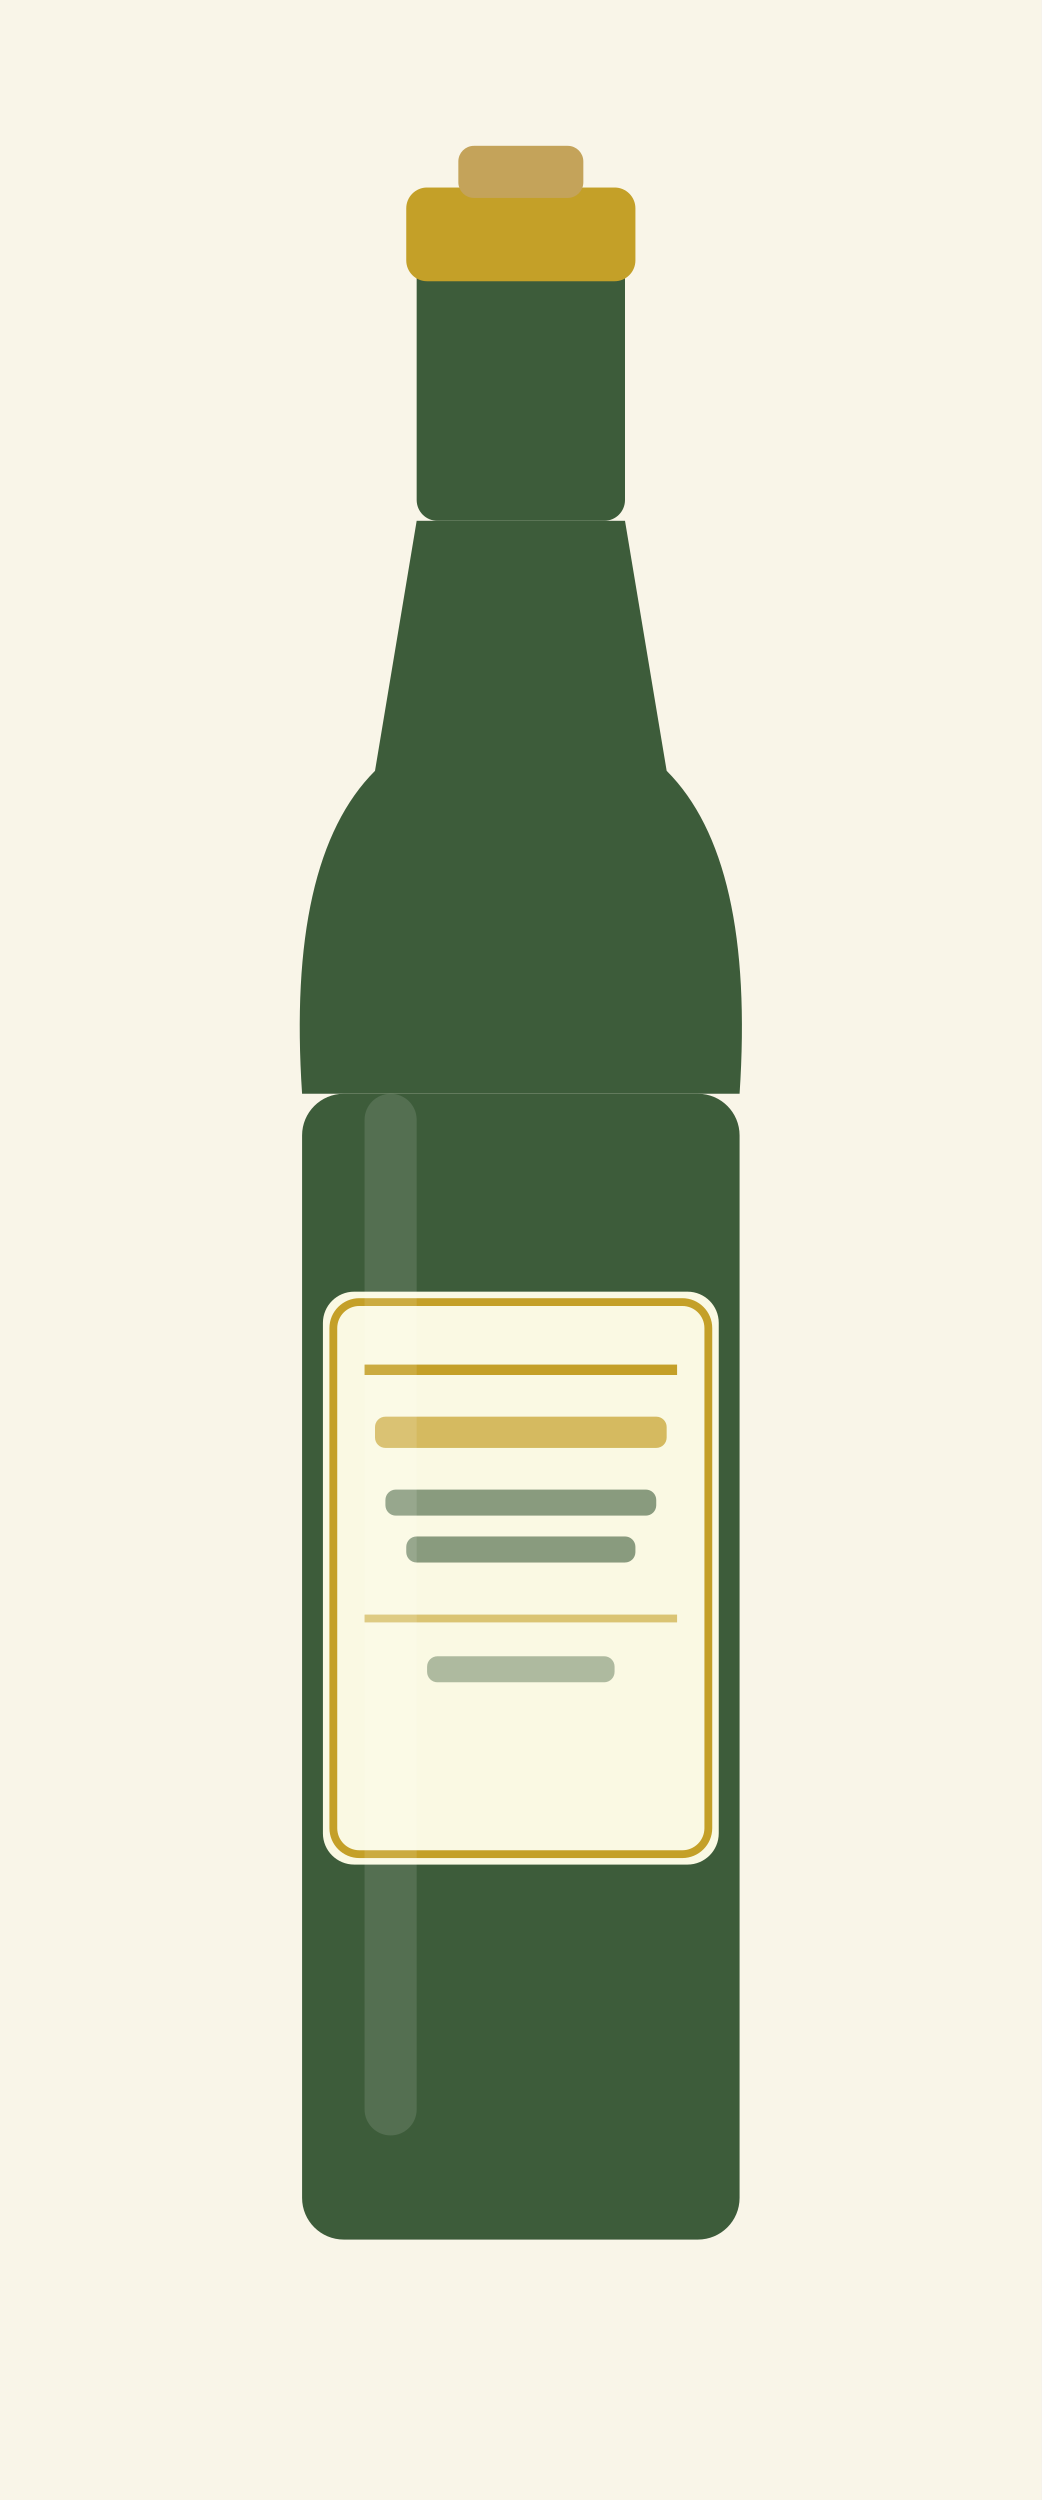
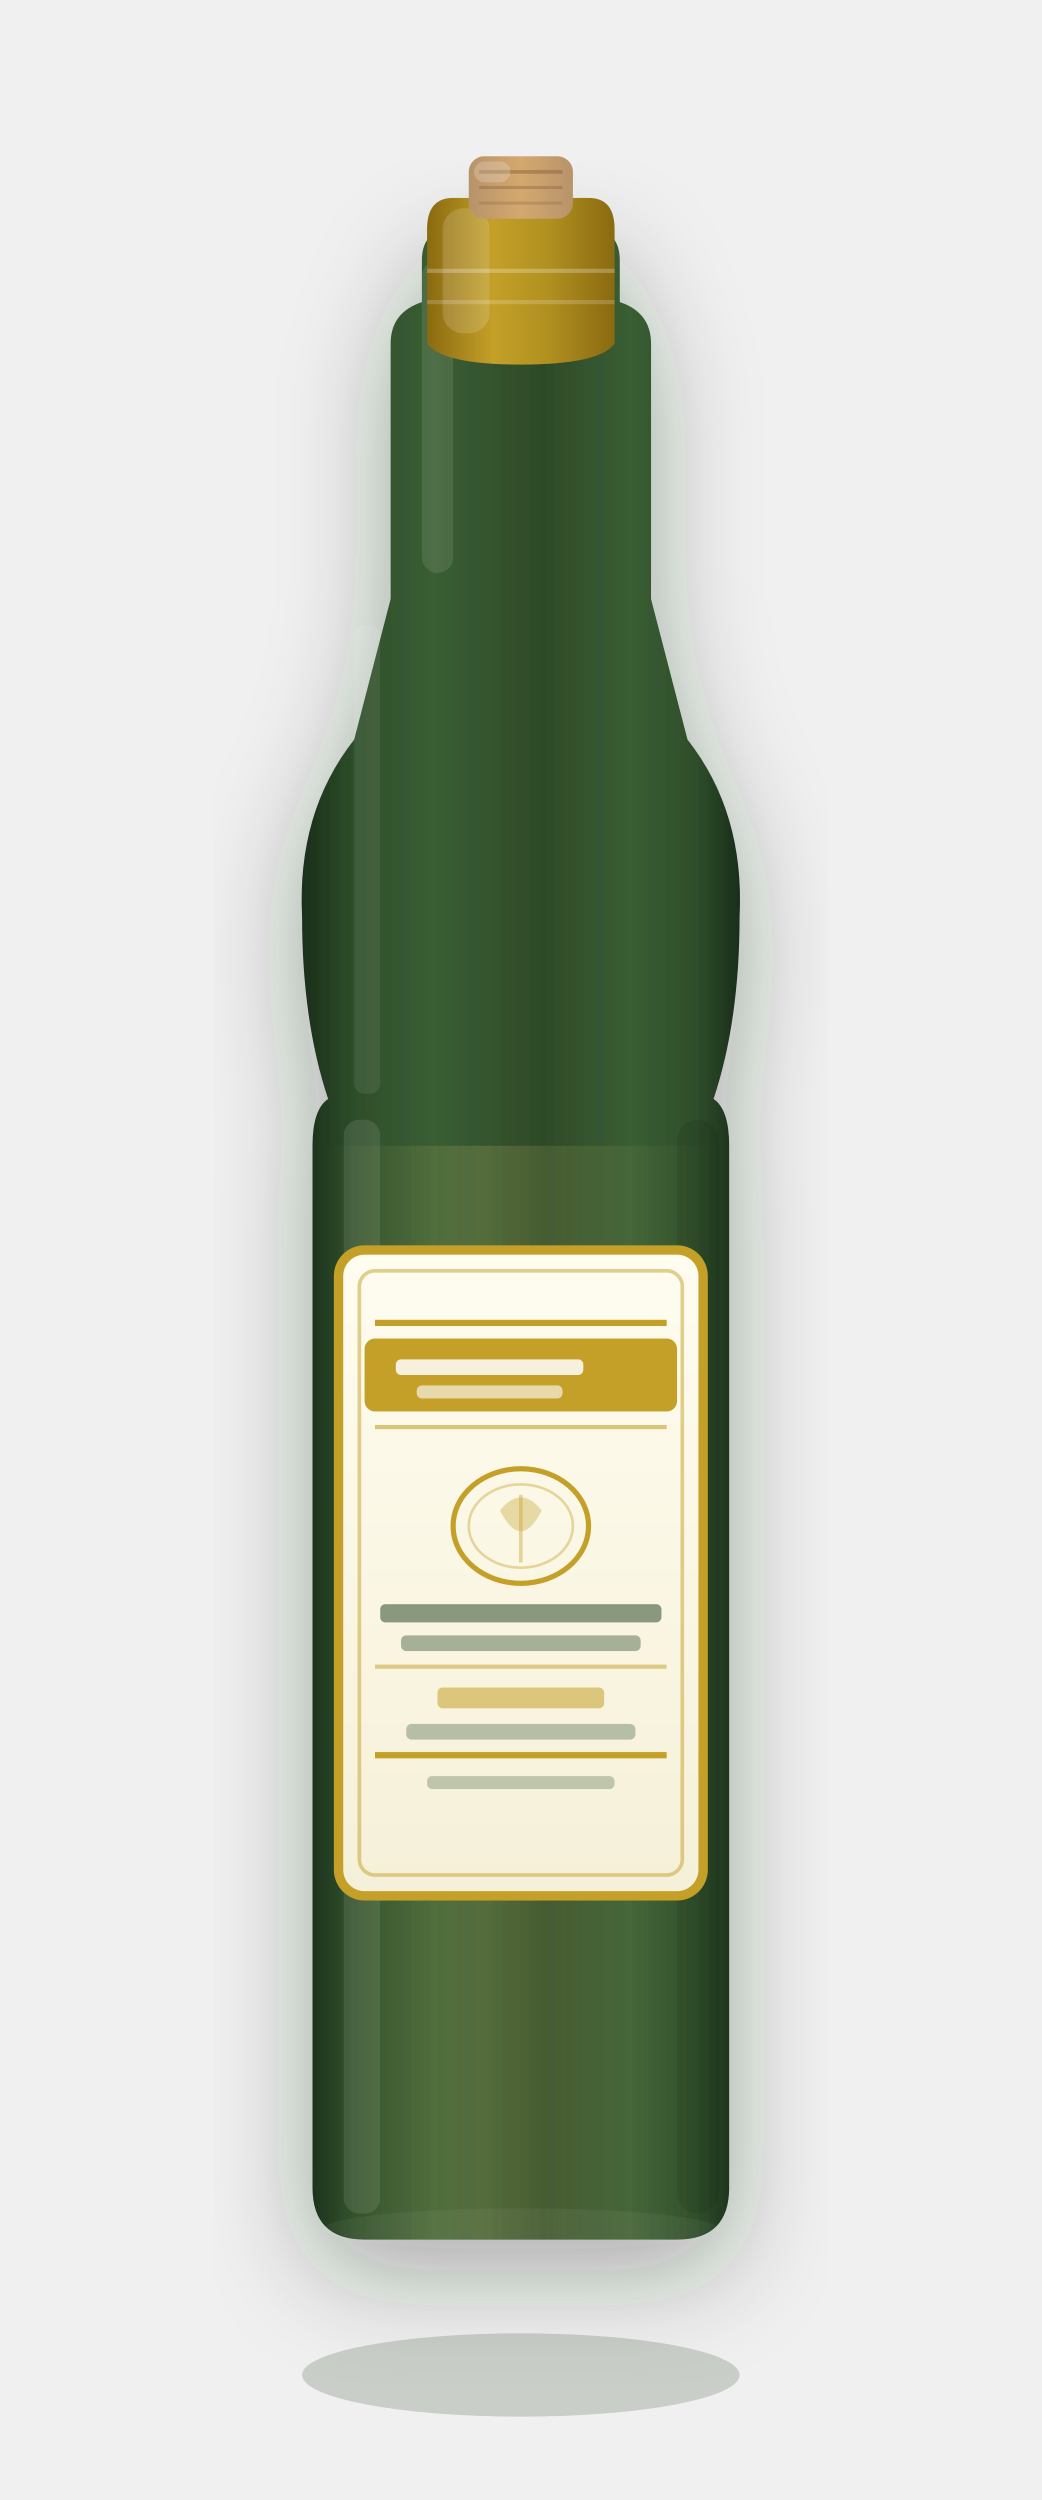
- <svg xmlns="http://www.w3.org/2000/svg" width="200" height="480">
-   <rect width="200" height="480" fill="#f9f5e8" />
-   <rect x="58" y="210" width="84" height="220" rx="8" fill="#3D5C3A" />
-   <path d="M58,210 Q55,165 72,148 L80,100 L120,100 L128,148 Q145,165 142,210 Z" fill="#3D5C3A" />
-   <rect x="80" y="42" width="40" height="58" rx="4" fill="#3D5C3A" />
-   <rect x="78" y="36" width="44" height="18" rx="4" fill="#C4A028" />
-   <rect x="88" y="28" width="24" height="10" rx="3" fill="#C4A35A" />
-   <rect x="62" y="248" width="76" height="110" rx="6" fill="#FFFDE7" opacity="0.97" />
-   <rect x="64" y="250" width="72" height="106" rx="5" fill="none" stroke="#C4A028" stroke-width="1.5" />
-   <rect x="70" y="262" width="60" height="2" fill="#C4A028" />
-   <rect x="72" y="272" width="56" height="6" rx="2" fill="#C4A028" opacity="0.7" />
-   <rect x="74" y="286" width="52" height="5" rx="2" fill="#3D5C3A" opacity="0.6" />
-   <rect x="78" y="295" width="44" height="5" rx="2" fill="#3D5C3A" opacity="0.6" />
-   <rect x="70" y="310" width="60" height="1.5" fill="#C4A028" opacity="0.6" />
-   <rect x="82" y="318" width="36" height="5" rx="2" fill="#3D5C3A" opacity="0.4" />
-   <rect x="70" y="210" width="10" height="200" rx="5" fill="#fff" opacity="0.12" />
+ <svg xmlns="http://www.w3.org/2000/svg" width="200" height="480" viewBox="0 0 200 480">
+   <defs>
+     <linearGradient id="bottleGrad" x1="0" y1="0" x2="1" y2="0">
+       <stop offset="0%" stop-color="#1a2e1a" />
+       <stop offset="12%" stop-color="#2e4e2a" />
+       <stop offset="30%" stop-color="#3a5e34" />
+       <stop offset="55%" stop-color="#2e4a28" />
+       <stop offset="75%" stop-color="#3a5e34" />
+       <stop offset="90%" stop-color="#2e4e2a" />
+       <stop offset="100%" stop-color="#1a2e1a" />
+     </linearGradient>
+     <linearGradient id="capsuleGrad" x1="0" y1="0" x2="1" y2="0">
+       <stop offset="0%" stop-color="#8a6a10" />
+       <stop offset="35%" stop-color="#c4a028" />
+       <stop offset="65%" stop-color="#b09020" />
+       <stop offset="100%" stop-color="#8a6a10" />
+     </linearGradient>
+     <linearGradient id="labelGrad" x1="0" y1="0" x2="0" y2="1">
+       <stop offset="0%" stop-color="#fffdf0" />
+       <stop offset="100%" stop-color="#f5f0d8" />
+     </linearGradient>
+     <linearGradient id="corkGrad" x1="0" y1="0" x2="1" y2="0">
+       <stop offset="0%" stop-color="#b8936a" />
+       <stop offset="50%" stop-color="#d4a96e" />
+       <stop offset="100%" stop-color="#b8936a" />
+     </linearGradient>
+     <filter id="shadow" x="-20%" y="-5%" width="140%" height="115%">
+       <feDropShadow dx="0" dy="6" stdDeviation="10" flood-color="#1a3018" flood-opacity="0.35" />
+     </filter>
+     <linearGradient id="wineGlow" x1="0" y1="0" x2="1" y2="0">
+       <stop offset="0%" stop-color="#d4c870" stop-opacity="0" />
+       <stop offset="40%" stop-color="#d4c870" stop-opacity="0.2" />
+       <stop offset="100%" stop-color="#d4c870" stop-opacity="0" />
+     </linearGradient>
+   </defs>
+   <ellipse cx="100" cy="456" rx="42" ry="8" fill="#1a3018" opacity="0.18" />
+   <path d="     M 70,430     Q 60,430 60,420     L 60,220     Q 60,213 63,211     Q 58,196 58,176     Q 57,156 68,142     L 75,115     L 75,66     Q 75,60 81,58     L 81,50     Q 81,44 87,44     L 113,44     Q 119,44 119,50     L 119,58     Q 125,60 125,66     L 125,115     L 132,142     Q 143,156 142,176     Q 142,196 137,211     Q 140,213 140,220     L 140,420     Q 140,430 130,430     Z   " fill="url(#bottleGrad)" filter="url(#shadow)" />
+   <path d="     M 70,430     Q 62,430 62,422     L 62,220     L 138,220     L 138,422     Q 138,430 130,430     Z   " fill="url(#wineGlow)" />
+   <rect x="66" y="215" width="7" height="210" rx="3" fill="#fff" opacity="0.1" />
+   <rect x="68" y="120" width="5" height="90" rx="2" fill="#fff" opacity="0.08" />
+   <rect x="81" y="50" width="6" height="60" rx="3" fill="#fff" opacity="0.1" />
+   <rect x="130" y="215" width="8" height="210" rx="4" fill="#000" opacity="0.08" />
+   <path d="M 82,44 Q 82,38 87,38 L 113,38 Q 118,38 118,44 L 118,66 Q 115,70 100,70 Q 85,70 82,66 Z" fill="url(#capsuleGrad)" />
+   <line x1="82" y1="52" x2="118" y2="52" stroke="#fff" stroke-width="0.8" opacity="0.25" />
+   <line x1="82" y1="58" x2="118" y2="58" stroke="#fff" stroke-width="0.8" opacity="0.18" />
+   <rect x="85" y="40" width="9" height="24" rx="4" fill="#fff" opacity="0.15" />
+   <rect x="90" y="30" width="20" height="12" rx="3" fill="url(#corkGrad)" />
+   <line x1="92" y1="33" x2="108" y2="33" stroke="#8a6040" stroke-width="0.7" opacity="0.5" />
+   <line x1="92" y1="36" x2="108" y2="36" stroke="#8a6040" stroke-width="0.6" opacity="0.4" />
+   <line x1="92" y1="39" x2="108" y2="39" stroke="#8a6040" stroke-width="0.6" opacity="0.3" />
+   <rect x="91" y="31" width="7" height="4" rx="2" fill="#fff" opacity="0.2" />
+   <rect x="65" y="240" width="70" height="124" rx="5" fill="url(#labelGrad)" />
+   <rect x="65" y="240" width="70" height="124" rx="5" fill="none" stroke="#C4A028" stroke-width="1.8" />
+   <rect x="69" y="244" width="62" height="116" rx="3" fill="none" stroke="#C4A028" stroke-width="0.7" opacity="0.5" />
+   <line x1="72" y1="254" x2="128" y2="254" stroke="#C4A028" stroke-width="1.2" />
+   <rect x="70" y="257" width="60" height="14" rx="2" fill="#C4A028" />
+   <rect x="76" y="261" width="36" height="3" rx="1" fill="#fff" opacity="0.85" />
+   <rect x="80" y="266" width="28" height="2.5" rx="1" fill="#fff" opacity="0.6" />
+   <line x1="72" y1="274" x2="128" y2="274" stroke="#C4A028" stroke-width="0.8" opacity="0.6" />
+   <ellipse cx="100" cy="293" rx="13" ry="11" fill="none" stroke="#C4A028" stroke-width="1" />
+   <ellipse cx="100" cy="293" rx="10" ry="8" fill="none" stroke="#C4A028" stroke-width="0.5" opacity="0.4" />
+   <path d="M 96,290 Q 100,285 104,290 Q 100,298 96,290 Z" fill="#C4A028" opacity="0.35" />
+   <line x1="100" y1="287" x2="100" y2="300" stroke="#C4A028" stroke-width="0.7" opacity="0.4" />
+   <rect x="73" y="308" width="54" height="3.5" rx="1" fill="#3D5C3A" opacity="0.6" />
+   <rect x="77" y="314" width="46" height="3" rx="1" fill="#3D5C3A" opacity="0.45" />
+   <line x1="72" y1="320" x2="128" y2="320" stroke="#C4A028" stroke-width="0.8" opacity="0.5" />
+   <rect x="84" y="324" width="32" height="4" rx="1" fill="#C4A028" opacity="0.55" />
+   <rect x="78" y="331" width="44" height="3" rx="1" fill="#3D5C3A" opacity="0.35" />
+   <line x1="72" y1="337" x2="128" y2="337" stroke="#C4A028" stroke-width="1.2" />
+   <rect x="82" y="341" width="36" height="2.5" rx="1" fill="#3D5C3A" opacity="0.3" />
+   <ellipse cx="100" cy="428" rx="38" ry="4" fill="#fff" opacity="0.05" />
</svg>
